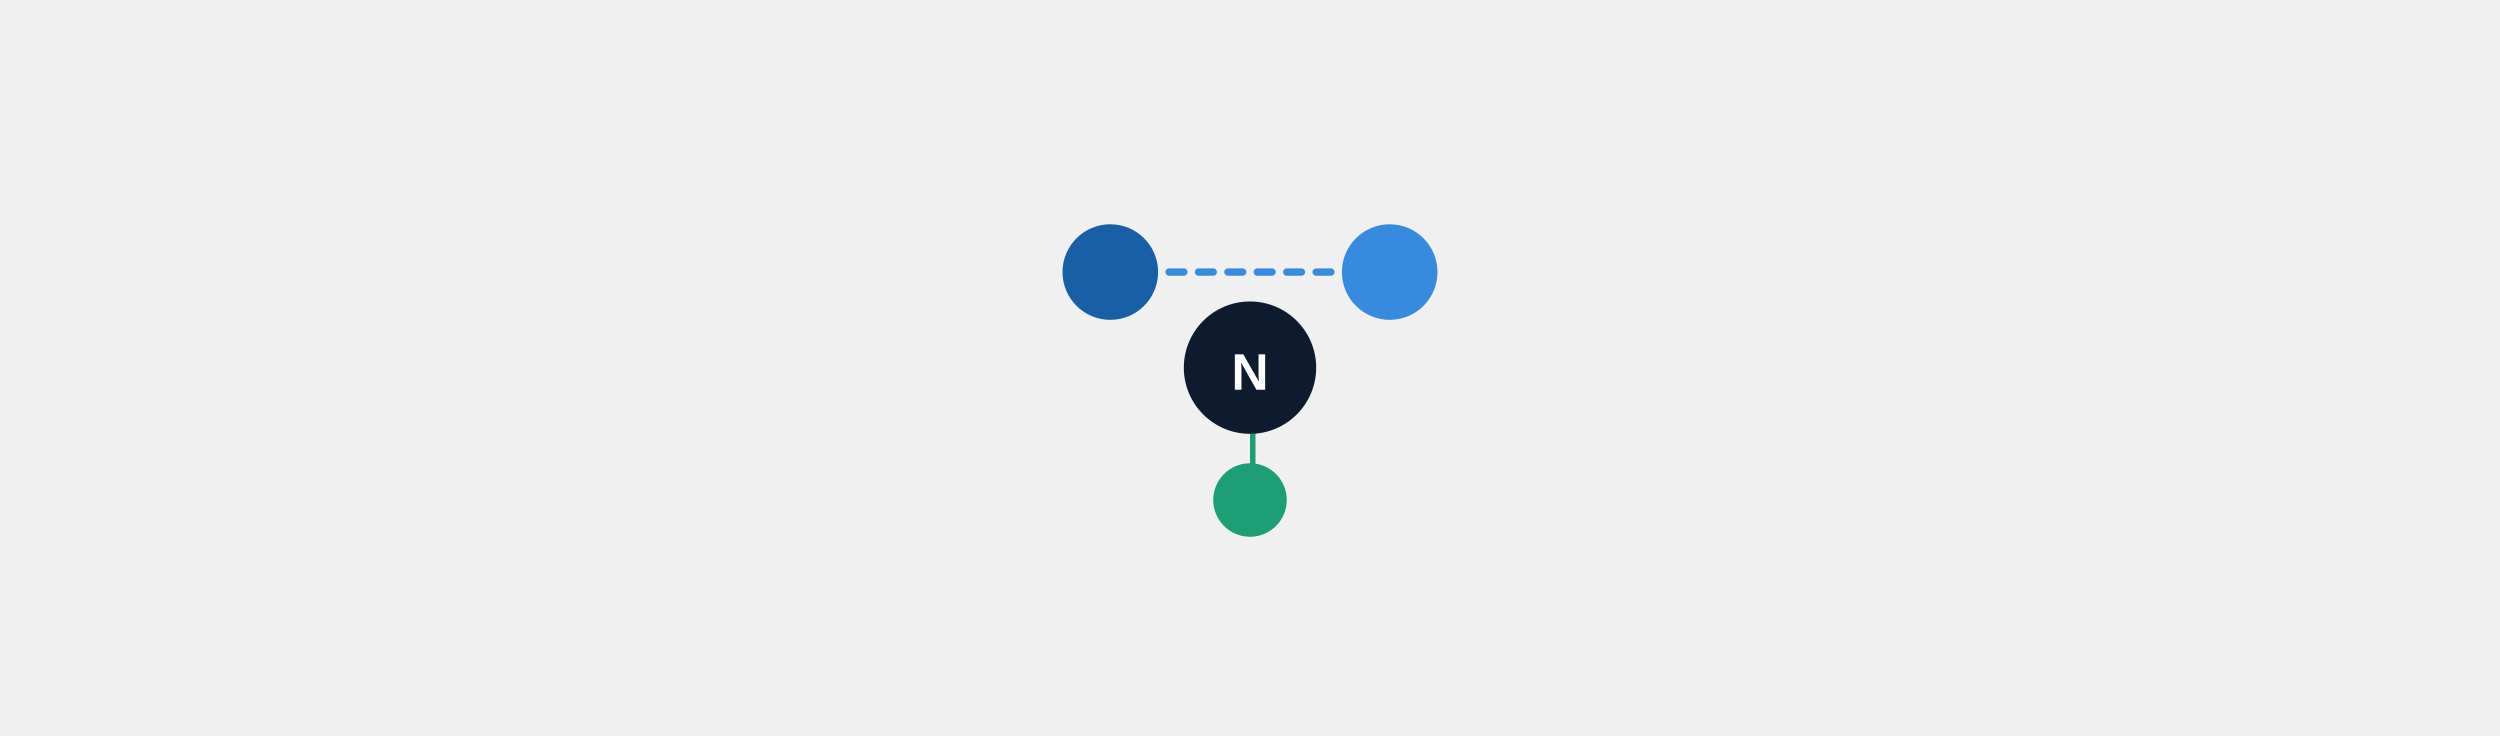
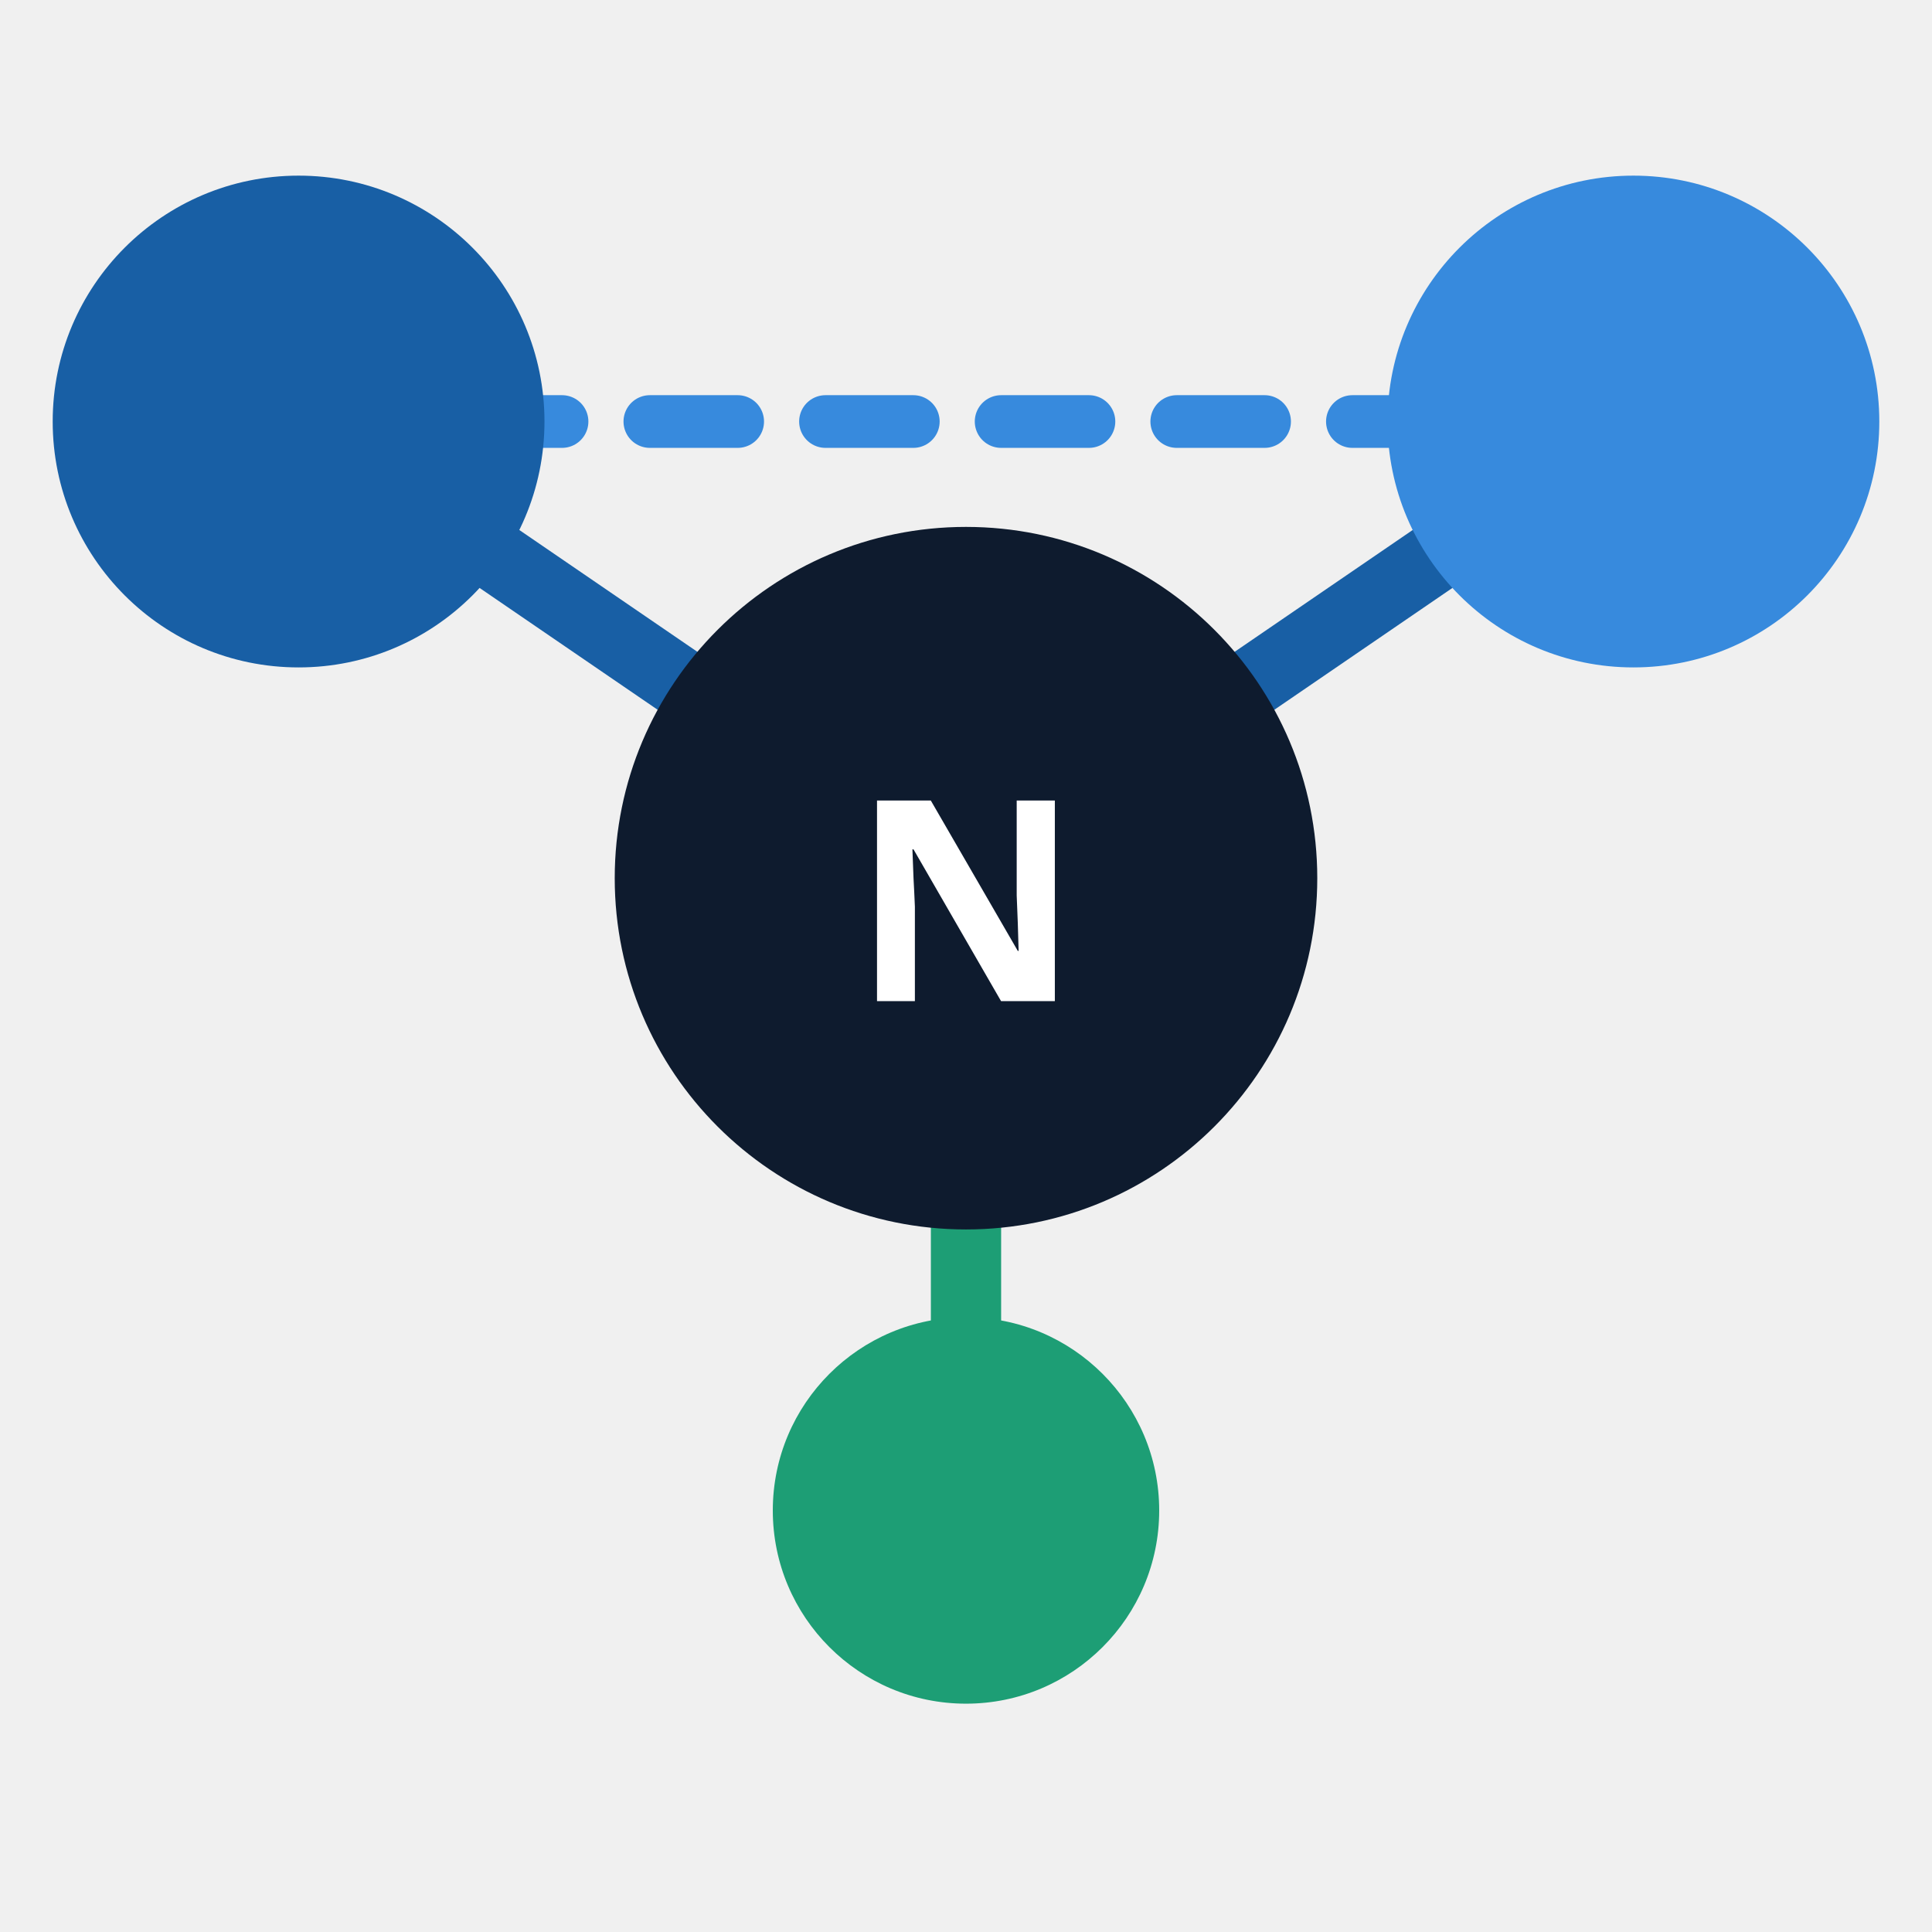
- <svg xmlns="http://www.w3.org/2000/svg" width="100%" viewBox="0 0 680 200" role="img" style="">
-   <defs>
-     <mask id="imagine-text-gaps-ltu7cj" maskUnits="userSpaceOnUse">
-       <rect x="0" y="0" width="680" height="200" fill="white" />
-       <rect x="-10" y="-11.333" width="20" height="24" fill="black" rx="2" />
-     </mask>
-   </defs>
-   <g transform="translate(340, 100)" style="fill:rgb(0, 0, 0);stroke:none;color:rgb(255, 255, 255);stroke-width:1px;stroke-linecap:butt;stroke-linejoin:miter;opacity:1;font-family:&quot;Anthropic Sans&quot;, -apple-system, BlinkMacSystemFont, &quot;Segoe UI&quot;, sans-serif;font-size:16px;font-weight:400;text-anchor:start;dominant-baseline:auto">
-     <line x1="-38" y1="-26" x2="0" y2="0" stroke="#185FA5" stroke-width="3" stroke-linecap="round" mask="url(#imagine-text-gaps-ltu7cj)" style="fill:rgb(0, 0, 0);stroke:rgb(24, 95, 165);color:rgb(255, 255, 255);stroke-width:3px;stroke-linecap:round;stroke-linejoin:miter;opacity:1;font-family:&quot;Anthropic Sans&quot;, -apple-system, BlinkMacSystemFont, &quot;Segoe UI&quot;, sans-serif;font-size:16px;font-weight:400;text-anchor:start;dominant-baseline:auto" />
-     <line x1="38" y1="-26" x2="0" y2="0" stroke="#185FA5" stroke-width="3" stroke-linecap="round" mask="url(#imagine-text-gaps-ltu7cj)" style="fill:rgb(0, 0, 0);stroke:rgb(24, 95, 165);color:rgb(255, 255, 255);stroke-width:3px;stroke-linecap:round;stroke-linejoin:miter;opacity:1;font-family:&quot;Anthropic Sans&quot;, -apple-system, BlinkMacSystemFont, &quot;Segoe UI&quot;, sans-serif;font-size:16px;font-weight:400;text-anchor:start;dominant-baseline:auto" />
-     <line x1="0" y1="0" x2="0" y2="36" stroke="#1D9E75" stroke-width="3" stroke-linecap="round" mask="url(#imagine-text-gaps-ltu7cj)" style="fill:rgb(0, 0, 0);stroke:rgb(29, 158, 117);color:rgb(255, 255, 255);stroke-width:3px;stroke-linecap:round;stroke-linejoin:miter;opacity:1;font-family:&quot;Anthropic Sans&quot;, -apple-system, BlinkMacSystemFont, &quot;Segoe UI&quot;, sans-serif;font-size:16px;font-weight:400;text-anchor:start;dominant-baseline:auto" />
-     <line x1="-38" y1="-26" x2="38" y2="-26" stroke="#378ADD" stroke-width="2" stroke-linecap="round" stroke-dasharray="4,4" style="fill:rgb(0, 0, 0);stroke:rgb(55, 138, 221);color:rgb(255, 255, 255);stroke-width:2px;stroke-dasharray:4px, 4px;stroke-linecap:round;stroke-linejoin:miter;opacity:1;font-family:&quot;Anthropic Sans&quot;, -apple-system, BlinkMacSystemFont, &quot;Segoe UI&quot;, sans-serif;font-size:16px;font-weight:400;text-anchor:start;dominant-baseline:auto" />
-     <circle cx="-38" cy="-26" r="13" fill="#185FA5" style="fill:rgb(24, 95, 165);stroke:none;color:rgb(255, 255, 255);stroke-width:1px;stroke-linecap:butt;stroke-linejoin:miter;opacity:1;font-family:&quot;Anthropic Sans&quot;, -apple-system, BlinkMacSystemFont, &quot;Segoe UI&quot;, sans-serif;font-size:16px;font-weight:400;text-anchor:start;dominant-baseline:auto" />
-     <circle cx="38" cy="-26" r="13" fill="#378ADD" style="fill:rgb(55, 138, 221);stroke:none;color:rgb(255, 255, 255);stroke-width:1px;stroke-linecap:butt;stroke-linejoin:miter;opacity:1;font-family:&quot;Anthropic Sans&quot;, -apple-system, BlinkMacSystemFont, &quot;Segoe UI&quot;, sans-serif;font-size:16px;font-weight:400;text-anchor:start;dominant-baseline:auto" />
-     <circle cx="0" cy="0" r="18" fill="#0E1B2E" style="fill:rgb(14, 27, 46);stroke:none;color:rgb(255, 255, 255);stroke-width:1px;stroke-linecap:butt;stroke-linejoin:miter;opacity:1;font-family:&quot;Anthropic Sans&quot;, -apple-system, BlinkMacSystemFont, &quot;Segoe UI&quot;, sans-serif;font-size:16px;font-weight:400;text-anchor:start;dominant-baseline:auto" />
-     <text x="0" y="6" text-anchor="middle" font-family="'Arial Black', Arial, sans-serif" font-size="14" font-weight="900" fill="white" style="fill:rgb(255, 255, 255);stroke:none;color:rgb(255, 255, 255);stroke-width:1px;stroke-linecap:butt;stroke-linejoin:miter;opacity:1;font-family:&quot;Arial Black&quot;, Arial, sans-serif;font-size:14px;font-weight:900;text-anchor:middle;dominant-baseline:auto">N</text>
-     <circle cx="0" cy="36" r="10" fill="#1D9E75" style="fill:rgb(29, 158, 117);stroke:none;color:rgb(255, 255, 255);stroke-width:1px;stroke-linecap:butt;stroke-linejoin:miter;opacity:1;font-family:&quot;Anthropic Sans&quot;, -apple-system, BlinkMacSystemFont, &quot;Segoe UI&quot;, sans-serif;font-size:16px;font-weight:400;text-anchor:start;dominant-baseline:auto" />
+ <svg xmlns="http://www.w3.org/2000/svg" width="16" height="16" viewBox="285 50 110 110" role="img">
+   <g transform="translate(340, 100)">
+     <line x1="-38" y1="-26" x2="0" y2="0" stroke="#185FA5" stroke-width="4" stroke-linecap="round" />
+     <line x1="38" y1="-26" x2="0" y2="0" stroke="#185FA5" stroke-width="4" stroke-linecap="round" />
+     <line x1="0" y1="0" x2="0" y2="36" stroke="#1D9E75" stroke-width="4" stroke-linecap="round" />
+     <line x1="-38" y1="-26" x2="38" y2="-26" stroke="#378ADD" stroke-width="3" stroke-linecap="round" stroke-dasharray="5,5" />
+     <circle cx="-38" cy="-26" r="14" fill="#185FA5" />
+     <circle cx="38" cy="-26" r="14" fill="#378ADD" />
+     <circle cx="0" cy="0" r="20" fill="#0E1B2E" />
+     <text x="0" y="7" text-anchor="middle" font-family="Arial Black, sans-serif" font-size="16" font-weight="900" fill="white">N</text>
+     <circle cx="0" cy="36" r="11" fill="#1D9E75" />
  </g>
</svg>
